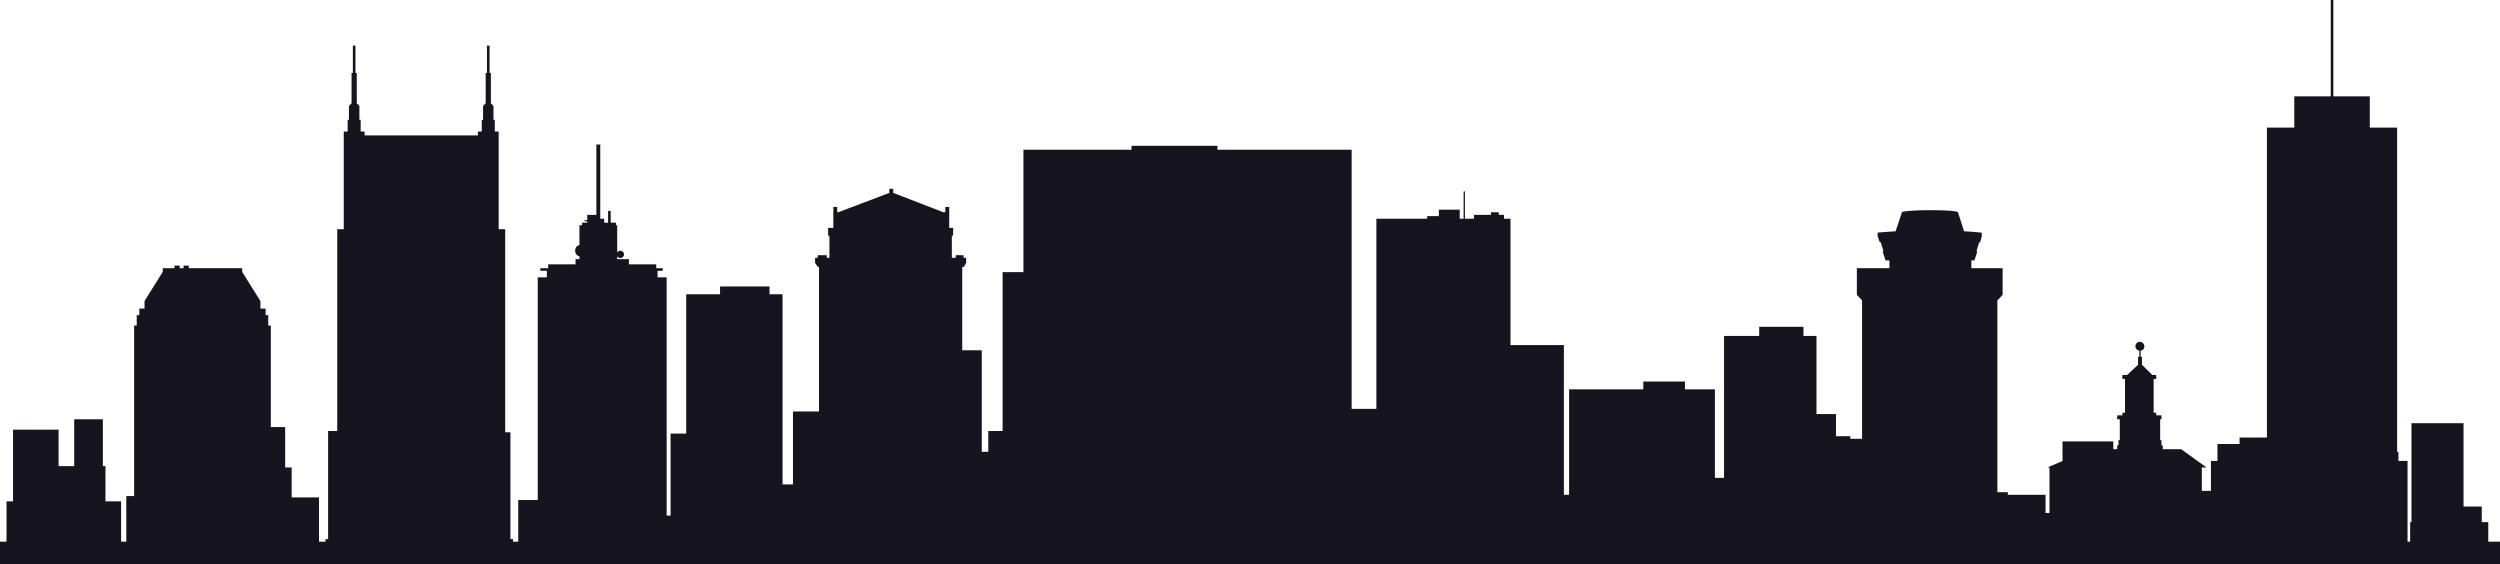
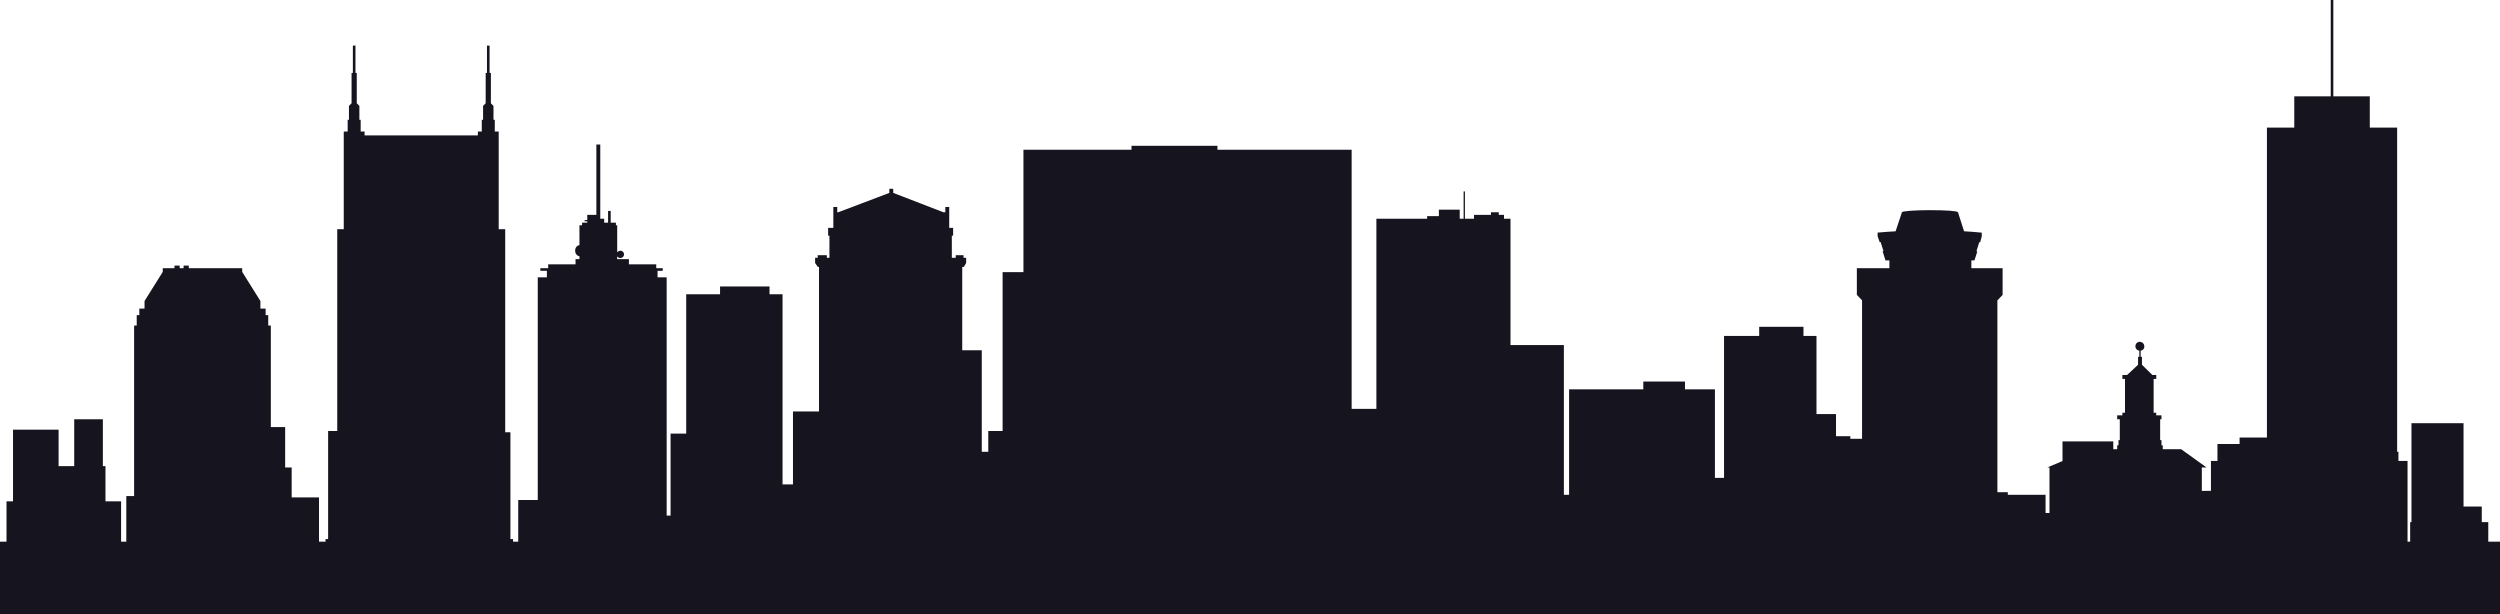
- <svg xmlns="http://www.w3.org/2000/svg" viewBox="0 0 1920 433">
+ <svg xmlns="http://www.w3.org/2000/svg" viewBox="0 0 1920 471">
  <defs>
    <style>.cls-1{fill:#16151f;}</style>
  </defs>
-   <g id="Layer_4" data-name="Layer 4">
-     <path class="cls-1" d="M1643,274v-4.71a3.27,3.27,0,0,1-3-3.36,3.31,3.31,0,0,1,3.31-3.41,3.48,3.48,0,0,1,3.52,3.41,3.09,3.09,0,0,1-2.81,3.36V274h1v6.13l8,7.87h-19.41l8.43-7.86V274ZM451,169h-2v1h2ZM1921,485V416h-10V401h-5V389h-14V325h-40v76h-1v15h-2V354h-7v-7h-1V98h-21V74h-28V0h-2V74h-28V98h-21V336h-21v5h-17v13h-5v23h-7V359h3.6l-19.44-14H1661v-3h-1v-4h-1V322h1v-3h-4v-2h-2V291h2v-3h-26v3h2v26h-2v2h-4v3h2v16h-1v4h-1v3h-3v-6h-39v15.09L1572.32,359H1574v35h-3V380h-29v-2h-8V230.7l4-4.2V206h-24v-6h2.37l2.25-7h-.73l2.19-7h.71l1.21-4.52v-2.81c-4-.41-8.85-.78-13.6-1.05L1503.73,163h-.15c0-1-9.64-1.6-21.46-1.6s-21.44.76-21.44,1.65l-4.86,14.59c-4.75.27-9.81.62-13.81,1v2.81l1.61,4.52h.73l2.19,7h-.72l2.24,7h3v6h-25v20.49l4,4.2V337h-9v-2h-11V318h-15V258h-10v-7h-34v7h-27V367h-7V299h-23v-6h-32v6h-57v81h-4V265h-41V168h-5v-3h-4v-2h-6v2h-13v3h-7V147h-1v21h-3v-7h-16v5h-9v2h-39V314h-19V115H935v-3H869v3H786v94H770V331H759v16h-5V269H739V205h1.24l1.76-3v-4h-2v-2h-6v2h-3V181h1v-6h-3V159h-3v4h-1.49L686,148.15V145h-3v3.15L643.84,163H643v-4h-3v16h-4v6h1v17h-2v-2h-7v2h-2v4l2.11,3H629V316H609v56h-8V226H591v-6H553v6H527V333H515v63h-3V213h-7v-5h4v-2h-5v-3H483v-4h-9v-2c1,.7,1.37,1.16,2.29,1.16a2.8,2.8,0,1,0,0-5.59c-.92,0-1.28.46-2.28,1.16V173h-1v-2h-4v-9h-2v9h-3v-3h-3V111h-3v54h-7v6h-4v2h-2v15.25c-2,.25-3.29,2.06-3.29,4.26s1.29,4,3.29,4.28V199h-3v4H421v3h-6v2h5v5h-7V384H398v32h-4v-2h-2V332h-4V176h-5V101h-3V92h-1V81.33l-2-2V56h-1V35h-2V56h-1V79.32l-2,2V92h-1v9h-3v3H280v-3h-3V92h-1V81.33l-2-2V56h-1V35h-2V56h-1V79.32l-2,2V92h-1v9h-3v75h-5V331h-7v83h-2v2h-5V382H224V359h-5V328H208V250h-2v-8h-2v-5h-4v-5.81L186,208.8V206H145v-2h-4v2h-3v-2h-4v2h-9v2.8l-14,22.39V237h-4v5h-2v8h-2V381H97v35H93V385H81V358H79V322H57v36H45V330H10v55H5v31H-1V588H1921V485ZM987.24-179h-5.45" />
-   </g>
+   <path class="cls-1" d="M1643 274v-4.71a3.27 3.27 0 0 1-3-3.36 3.31 3.31 0 0 1 3.31-3.41 3.48 3.48 0 0 1 3.52 3.41 3.09 3.09 0 0 1-2.81 3.36V274h1v6.13l8 7.87h-19.41l8.43-7.86V274zM451 169h-2v1h2zm1470 316v-69h-10v-15h-5v-12h-14v-64h-40v76h-1v15h-2v-62h-7v-7h-1V98h-21V74h-28V0h-2v74h-28v24h-21v238h-21v5h-17v13h-5v23h-7v-18h3.6l-19.44-14H1661v-3h-1v-4h-1v-16h1v-3h-4v-2h-2v-26h2v-3h-26v3h2v26h-2v2h-4v3h2v16h-1v4h-1v3h-3v-6h-39v15.09l-11.68 4.91h1.68v35h-3v-14h-29v-2h-8V230.7l4-4.2V206h-24v-6h2.37l2.25-7h-.73l2.19-7h.71l1.21-4.52v-2.81c-4-.41-8.85-.78-13.6-1.05l-4.67-14.62h-.15c0-1-9.64-1.6-21.46-1.6s-21.44.76-21.44 1.65l-4.86 14.59c-4.75.27-9.81.62-13.81 1v2.81l1.61 4.52h.73l2.19 7h-.72l2.24 7h3v6h-25v20.49l4 4.2V337h-9v-2h-11v-17h-15v-60h-10v-7h-34v7h-27v109h-7v-68h-23v-6h-32v6h-57v81h-4V265h-41v-97h-5v-3h-4v-2h-6v2h-13v3h-7v-21h-1v21h-3v-7h-16v5h-9v2h-39v146h-19V115H935v-3h-66v3h-83v94h-16v122h-11v16h-5v-78h-15v-64h1.24l1.76-3v-4h-2v-2h-6v2h-3v-17h1v-6h-3v-16h-3v4h-1.49L686 148.15V145h-3v3.15L643.84 163H643v-4h-3v16h-4v6h1v17h-2v-2h-7v2h-2v4l2.11 3h.89v111h-20v56h-8V226h-10v-6h-38v6h-26v107h-12v63h-3V213h-7v-5h4v-2h-5v-3h-21v-4h-9v-2c1 .7 1.37 1.16 2.29 1.16a2.8 2.8 0 1 0 0-5.59c-.92 0-1.28.46-2.28 1.16V173h-1v-2h-4v-9h-2v9h-3v-3h-3v-57h-3v54h-7v6h-4v2h-2v15.25c-2 .25-3.29 2.06-3.29 4.26s1.29 4 3.29 4.28V199h-3v4H421v3h-6v2h5v5h-7v171h-15v32h-4v-2h-2v-82h-4V176h-5v-75h-3v-9h-1V81.33l-2-2V56h-1V35h-2v21h-1v23.32l-2 2V92h-1v9h-3v3h-87v-3h-3v-9h-1V81.33l-2-2V56h-1V35h-2v21h-1v23.32l-2 2V92h-1v9h-3v75h-5v155h-7v83h-2v2h-5v-34h-21v-23h-5v-31h-11v-78h-2v-8h-2v-5h-4v-5.81l-14-22.39V206h-41v-2h-4v2h-3v-2h-4v2h-9v2.8l-14 22.39V237h-4v5h-2v8h-2v131h-6v35h-4v-31H81v-27h-2v-36H57v36H45v-28H10v55H5v31h-6v172h1922V485zM987.24-179h-5.45" id="Layer_4" data-name="Layer 4" />
</svg>
